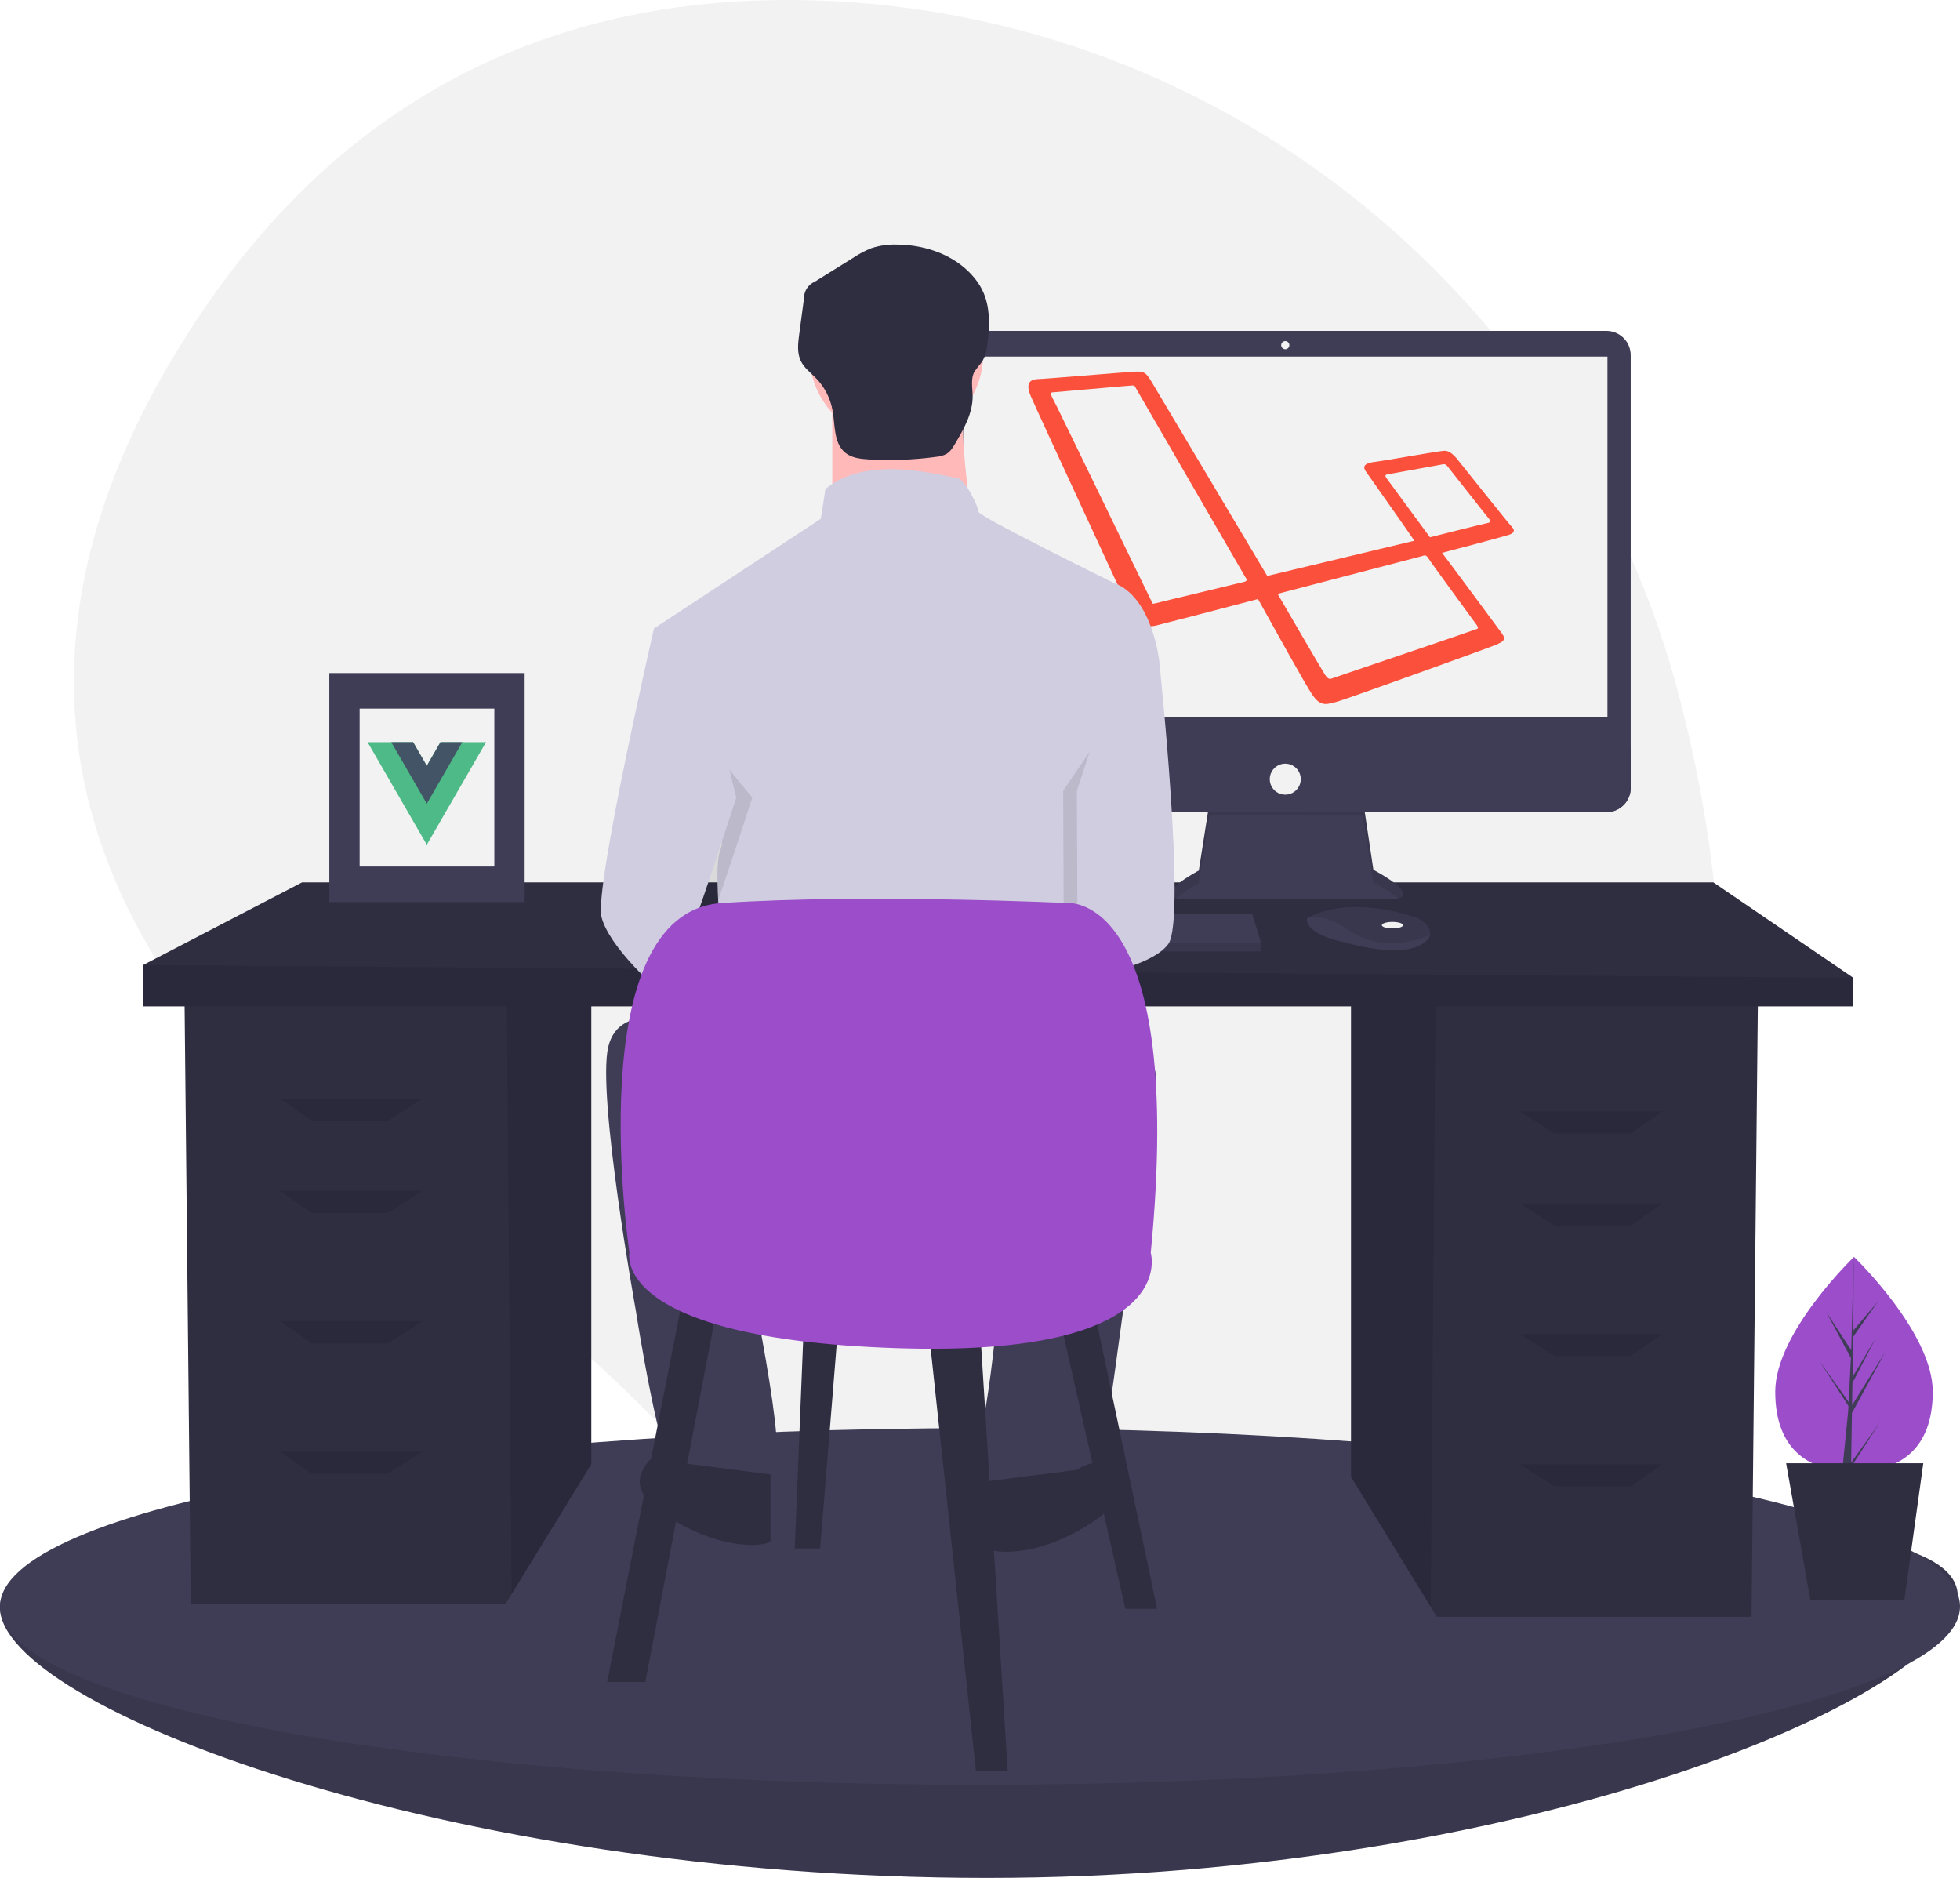
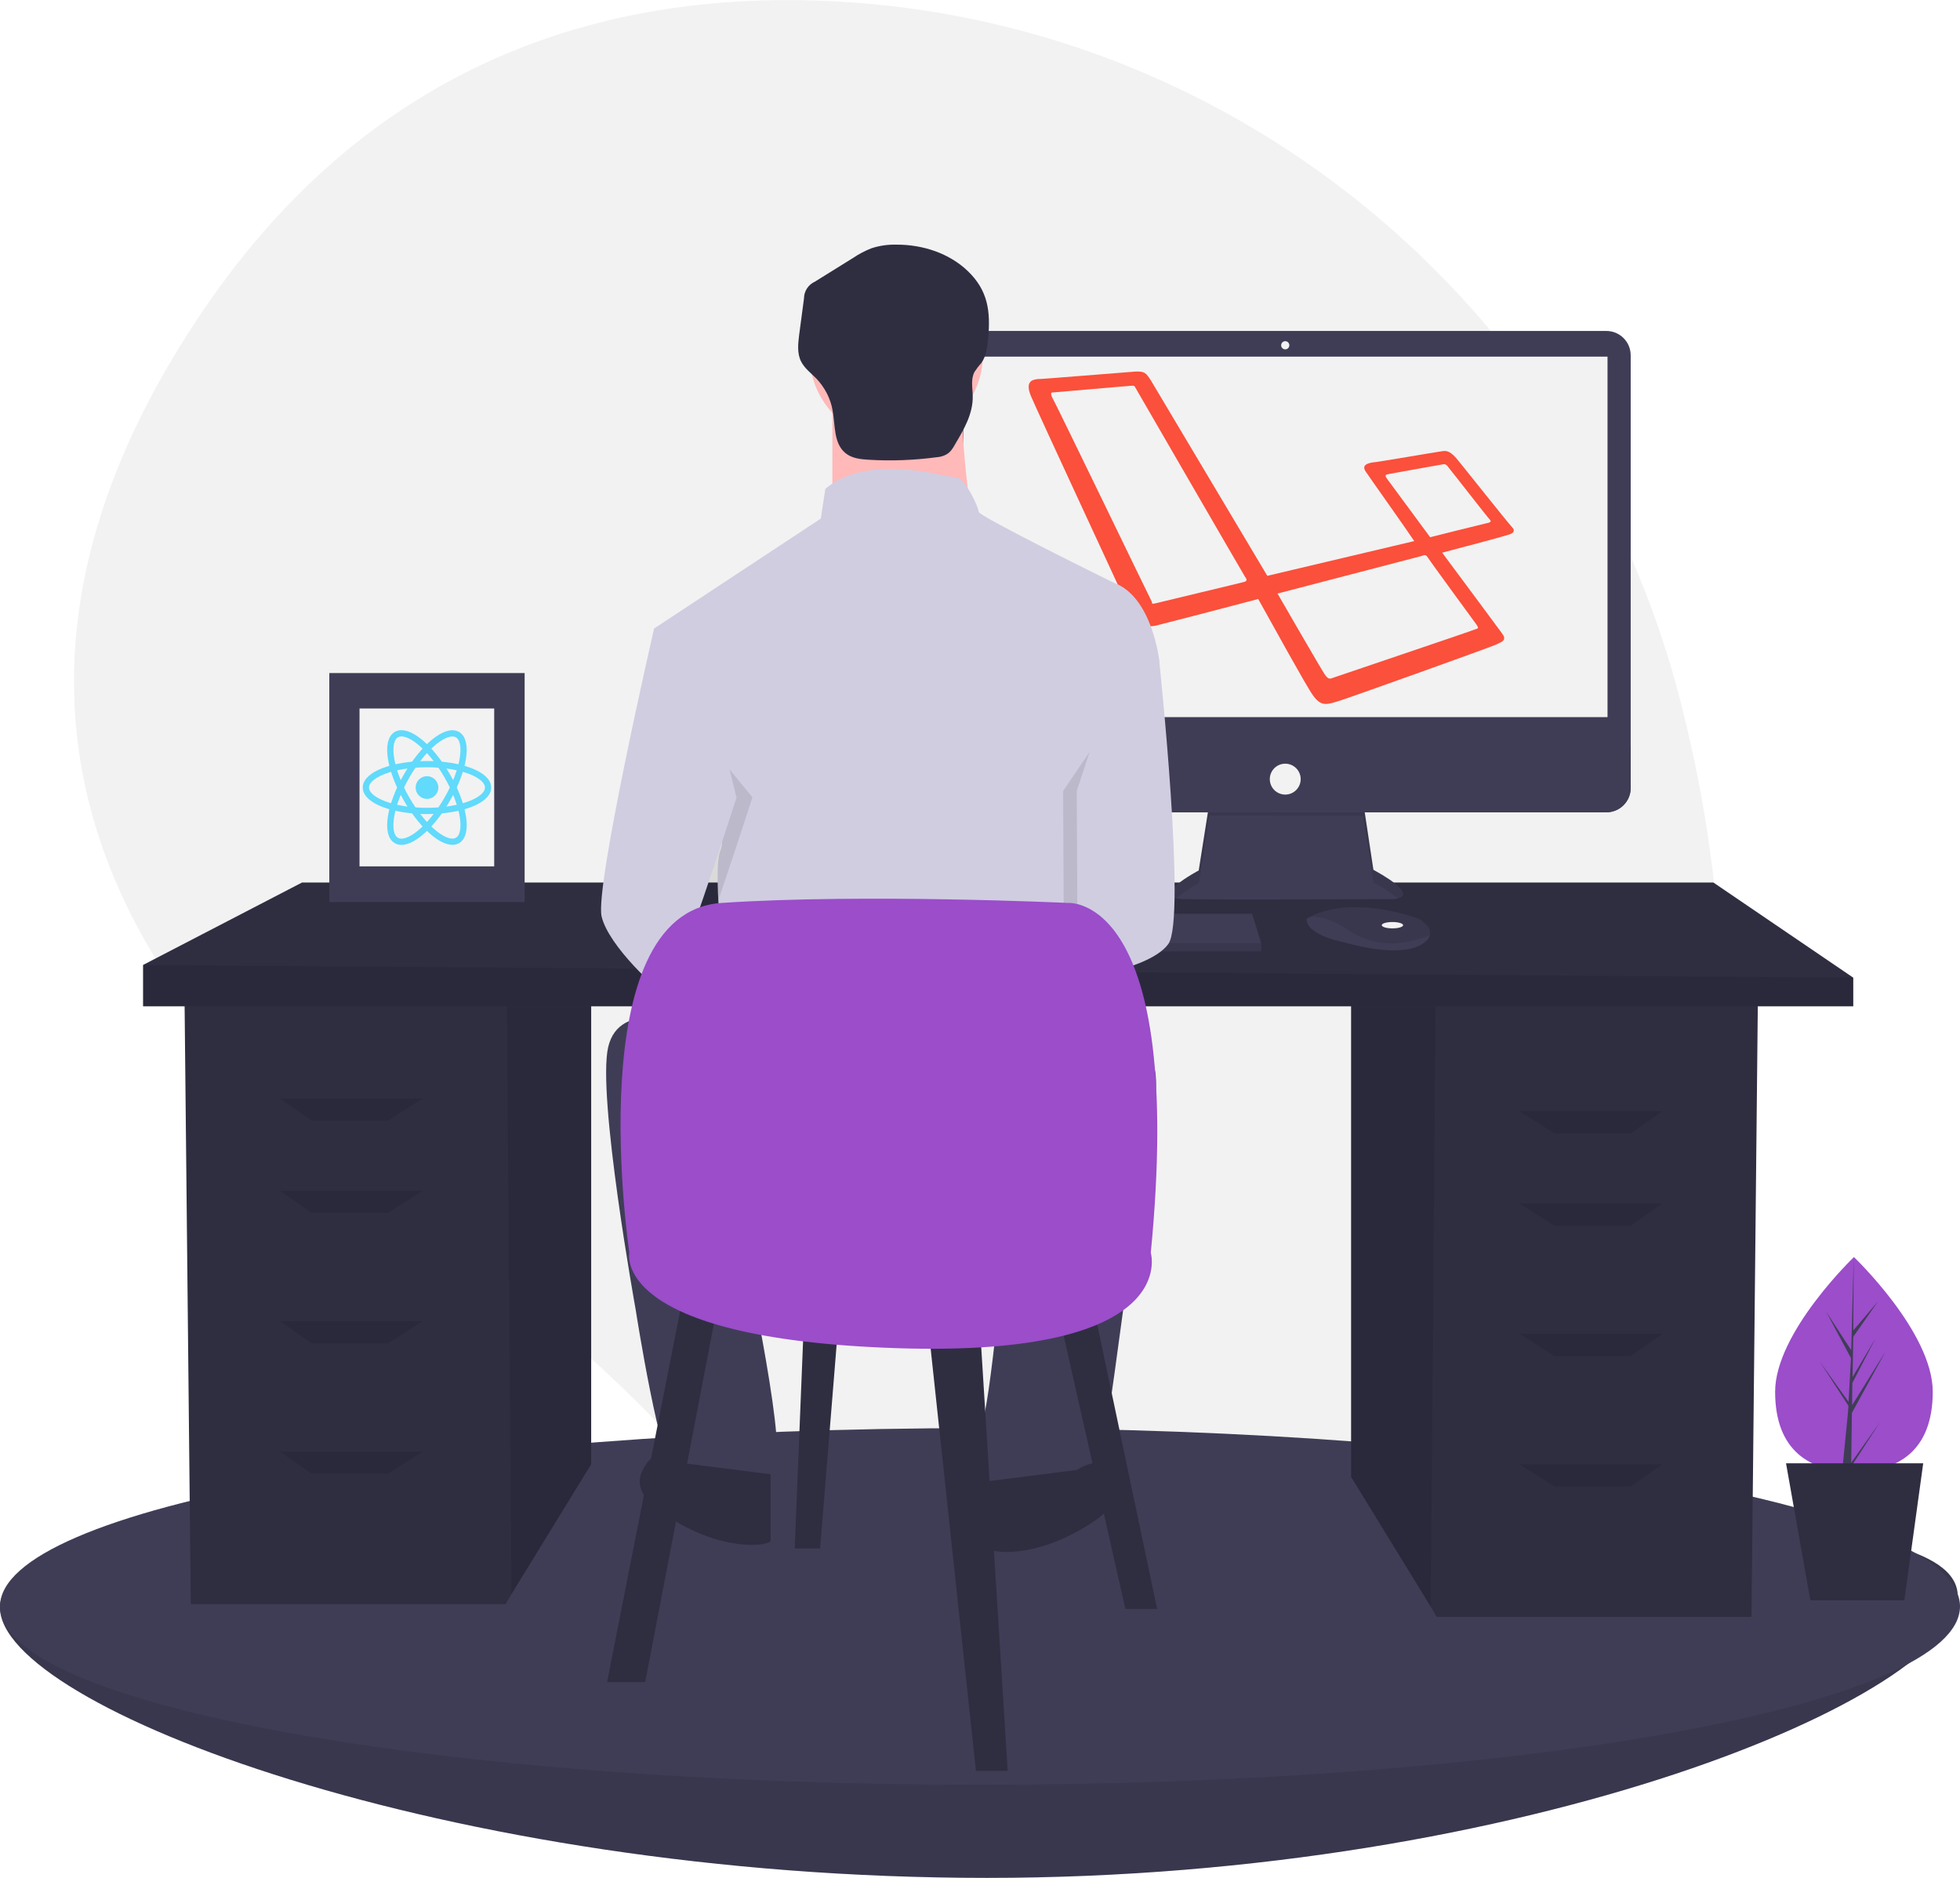
- <svg xmlns="http://www.w3.org/2000/svg" id="b33613f3-47b2-4fb7-9d5b-ca5c70d6619d" data-name="Layer 1" width="863" height="826.714" viewBox="0 0 863 826.714">
-   <path d="M908.585,346.03C863.668,169.408,708.468,41.912,526.296,36.799,429.988,34.095,328.644,66.036,254.859,177.81c-131.9,199.808,8.106,337.882,105.713,403.492a610.758,610.758,0,0,1,126.241,113.465c65.931,78.238,192.767,175.459,343.823,23.128C940.122,607.486,938.503,463.677,908.585,346.03Z" transform="translate(-168.5 -36.64287)" fill="#f2f2f2" />
-   <path d="M1030.5,739.357c0,43.354-189.189,124-427.5,124s-434.5-75.646-434.5-119,196.189-38,434.5-38S1030.5,696.003,1030.5,739.357Z" transform="translate(-168.5 -36.64287)" fill="#3f3d56" />
-   <path d="M1030.5,739.357c0,43.354-189.189,124-427.5,124s-434.5-75.646-434.5-119,196.189-38,434.5-38S1030.5,696.003,1030.5,739.357Z" transform="translate(-168.5 -36.64287)" opacity="0.1" />
-   <ellipse cx="431.5" cy="707.214" rx="431.5" ry="78.5" fill="#3f3d56" />
-   <polygon points="594.859 440.238 594.859 650.182 629.976 707.413 632.649 711.766 771.212 711.766 774.011 440.238 594.859 440.238" fill="#2f2e41" />
-   <polygon points="594.859 440.238 594.859 650.182 629.976 707.413 632.131 440.238 594.859 440.238" opacity="0.1" />
-   <polygon points="260.348 434.639 260.348 644.583 225.231 701.814 222.558 706.167 83.994 706.167 81.195 434.639 260.348 434.639" fill="#2f2e41" />
-   <polygon points="260.348 434.639 260.348 644.583 225.231 701.814 223.075 434.639 260.348 434.639" opacity="0.1" />
-   <polygon points="816 430.44 816 443.037 63 443.037 63 424.842 132.981 388.452 754.416 388.452 816 430.44" fill="#2f2e41" />
-   <polygon points="816 430.44 816 443.037 63 443.037 63 424.842 816 430.44" opacity="0.1" />
-   <polygon points="170.771 493.424 137.18 493.424 123.184 483.626 186.167 483.626 170.771 493.424" opacity="0.1" />
-   <polygon points="170.771 534.013 137.18 534.013 123.184 524.215 186.167 524.215 170.771 534.013" opacity="0.1" />
-   <polygon points="170.771 591.398 137.18 591.398 123.184 581.6 186.167 581.6 170.771 591.398" opacity="0.1" />
-   <polygon points="170.771 648.782 137.18 648.782 123.184 638.985 186.167 638.985 170.771 648.782" opacity="0.1" />
-   <polygon points="684.435 499.022 718.026 499.022 732.022 489.225 669.039 489.225 684.435 499.022" opacity="0.1" />
-   <polygon points="684.435 539.611 718.026 539.611 732.022 529.814 669.039 529.814 684.435 539.611" opacity="0.1" />
-   <polygon points="684.435 596.996 718.026 596.996 732.022 587.199 669.039 587.199 684.435 596.996" opacity="0.1" />
-   <polygon points="684.435 654.381 718.026 654.381 732.022 644.583 669.039 644.583 684.435 654.381" opacity="0.1" />
-   <path d="M701.016,390.069,696.347,419.877s-22.984,12.21-6.823,12.569,92.296,0,92.296,0,14.724,0-8.619-12.929l-4.669-31.244Z" transform="translate(-168.5 -36.64287)" fill="#3f3d56" />
-   <path d="M686.273,432.123a63.569,63.569,0,0,1,10.074-6.669l4.669-29.808,67.516.064,4.669,29.385a61.304,61.304,0,0,1,10.788,7.099c2.998-.684,6.274-3.226-10.788-12.676l-4.669-31.244-67.516,1.796L696.347,419.877S677.034,430.139,686.273,432.123Z" transform="translate(-168.5 -36.64287)" opacity="0.1" />
-   <rect x="413.824" y="145.672" width="304.18" height="211.885" rx="10.695" fill="#3f3d56" />
-   <rect x="424.059" y="156.984" width="283.71" height="158.734" fill="#f2f2f2" />
-   <circle cx="565.914" cy="151.957" r="1.796" fill="#f2f2f2" />
-   <path d="M886.505,364.931v18.574a10.693,10.693,0,0,1-10.695,10.695H593.019a10.693,10.693,0,0,1-10.695-10.695v-18.574Z" transform="translate(-168.5 -36.64287)" fill="#3f3d56" />
-   <circle cx="565.914" cy="343.012" r="6.823" fill="#f2f2f2" />
-   <polygon points="555.281 415.196 555.281 418.788 362.071 418.788 362.071 415.915 362.337 415.196 367.099 402.268 551.331 402.268 555.281 415.196" fill="#3f3d56" />
-   <path d="M798.135,448.323c-.352,1.505-1.681,3.092-4.683,4.593-10.774,5.387-32.681-1.437-32.681-1.437s-16.879-2.873-16.879-10.415a13.468,13.468,0,0,1,1.48-.88c4.53-2.396,19.548-8.31,46.178.25a11.106,11.106,0,0,1,5.062,3.317A5.296,5.296,0,0,1,798.135,448.323Z" transform="translate(-168.5 -36.64287)" fill="#3f3d56" />
-   <path d="M798.135,448.323c-13.187,5.053-24.941,5.43-37.004-2.948-6.084-4.223-11.611-5.268-15.758-5.189,4.53-2.396,19.548-8.31,46.178.25a11.106,11.106,0,0,1,5.062,3.317A5.296,5.296,0,0,1,798.135,448.323Z" transform="translate(-168.5 -36.64287)" opacity="0.1" />
-   <ellipse cx="613.101" cy="407.296" rx="4.669" ry="1.437" fill="#f2f2f2" />
-   <polygon points="555.281 415.196 555.281 418.788 362.071 418.788 362.071 415.915 362.337 415.196 555.281 415.196" opacity="0.1" />
-   <path d="M834.194,268.594c-1.524-1.524-21.087-26.169-24.39-30.234-3.557-4.065-5.081-3.303-7.368-3.049s-26.931,4.573-29.725,4.827c-2.795.508-4.573,1.524-2.795,4.065,1.524,2.287,17.784,25.152,21.341,30.488l-64.786,15.498-51.321-86.128c-2.033-3.049-2.541-4.065-7.114-3.811s-40.396,3.303-42.937,3.303c-2.541.254-5.335,1.27-2.795,7.368s43.191,93.496,44.207,96.036,4.065,6.606,10.925,5.081c7.114-1.778,31.504-8.13,44.969-11.687,7.114,12.703,21.341,38.618,24.136,42.429,3.557,5.081,6.098,4.065,11.433,2.541,4.319-1.27,66.565-23.628,69.359-24.898s4.573-2.033,2.541-4.827c-1.524-2.033-17.784-24.136-26.423-35.569,5.843-1.524,26.931-7.114,29.217-7.876,2.541-.762,3.049-2.033,1.524-3.557ZM716.562,292.73c-.762.254-37.093,8.892-38.872,9.4-2.033.508-2.033.254-2.033-.508-.508-.762-43.191-89.176-43.953-90.193-.508-1.016-.508-2.033,0-2.033s34.299-3.049,35.315-3.049c1.27,0,1.016.254,1.524,1.016,0,0,47.51,82.063,48.272,83.333,1.016,1.27.508,1.778-.254,2.033Zm102.134,19.055c.508,1.016,1.27,1.524-.762,2.033-1.778.762-61.229,20.833-62.5,21.341s-2.033.762-3.557-1.524-20.833-35.569-20.833-35.569l63.262-16.514c1.524-.508,2.033-.762,3.049.762,1.016,1.778,20.833,28.709,21.341,29.471Zm4.065-44.715c-1.524.254-24.644,6.098-24.644,6.098l-19.055-25.915c-.508-.762-1.016-1.524.254-1.778s22.866-4.065,23.882-4.319,1.778-.508,3.049,1.27c1.27,1.524,17.53,22.358,18.293,23.12s-.254,1.27-1.778,1.524Z" transform="translate(-168.5 -36.64287)" fill="#fb503b" />
-   <circle cx="394.639" cy="155.895" r="38.247" fill="#ffb9b9" />
-   <path d="M534.957,211.661v60.389h62.402s-8.052-50.325-4.026-65.422Z" transform="translate(-168.5 -36.64287)" fill="#ffb9b9" />
-   <path d="M658.756,293.187s-59.383-29.188-59.383-31.201-6.039-15.097-10.065-15.097-38.247-11.071-57.37,5.032l-2.013,13.084-73.474,48.312,20.13,73.474s13.084,14.091,9.058,24.156,3.019,61.396,3.019,61.396l158.019-5.032V398.868s5.032-16.104,8.052-21.136,0-20.13,0-20.13l24.156-30.195S675.866,299.225,658.756,293.187Z" transform="translate(-168.5 -36.64287)" fill="#d0cde1" />
-   <path d="M458.967,337.975l4.529-24.659S437.328,427.05,440.347,440.134s25.162,33.214,28.182,34.221,31.201-86.558,31.201-86.558Z" transform="translate(-168.5 -36.64287)" opacity="0.1" />
-   <path d="M473.561,310.297l-17.11,3.019S430.282,427.05,433.302,440.134s25.162,33.214,28.182,34.221,31.201-86.558,31.201-86.558Z" transform="translate(-168.5 -36.64287)" fill="#d0cde1" />
-   <path d="M664.291,344.014l8.555-16.607s12.078,113.734,4.026,124.805-39.903,15.214-39.903,15.214l-.357-82.649Z" transform="translate(-168.5 -36.64287)" opacity="0.1" />
-   <path d="M665.801,314.323l13.084,13.084s12.078,113.734,4.026,124.805-39.903,15.214-39.903,15.214l-.357-82.649Z" transform="translate(-168.5 -36.64287)" fill="#d0cde1" />
-   <path d="M470.542,487.439s-29.188-11.071-34.221,10.065S448.399,613.251,448.399,613.251s11.071,71.461,18.117,73.474,38.247,3.019,43.279-6.039-15.097-101.656-15.097-101.656l116.753-2.013s-7.045,80.519-11.071,87.565-4.026,31.201,0,31.201,48.312-2.013,51.331-8.052,20.13-141.915,20.13-141.915,14.091-47.305-2.013-44.286S470.542,487.439,470.542,487.439Z" transform="translate(-168.5 -36.64287)" fill="#3f3d56" />
-   <path d="M642.652,683.705s10.065-7.045,15.097,0,7.045,15.097-15.097,27.175-39.253,9.058-39.253,7.045V688.738Z" transform="translate(-168.5 -36.64287)" fill="#2f2e41" />
-   <path d="M468.529,680.686s-10.065-7.045-15.097,0S446.386,695.783,468.529,707.861s39.253,9.058,39.253,7.045V685.718Z" transform="translate(-168.5 -36.64287)" fill="#2f2e41" />
-   <path d="M563.387,144.312a32.348,32.348,0,0,0-11.234,1.601,43.428,43.428,0,0,0-8.003,4.234L527.265,160.648a7.908,7.908,0,0,0-4.766,7.37l-2.11,15.802c-.532,3.988-1.023,8.252.762,11.858,1.49,3.009,4.331,5.069,6.668,7.48a27.456,27.456,0,0,1,7.236,14.061c1.208,6.598.435,14.543,5.656,18.753,2.827,2.28,6.68,2.711,10.306,2.923a153.786,153.786,0,0,0,29.701-1.143,11.819,11.819,0,0,0,4.487-1.257c1.775-1.05,2.892-2.903,3.937-4.681,3.771-6.42,7.657-13.249,7.616-20.694-.02-3.683-.963-7.639.806-10.87a42.497,42.497,0,0,1,3.038-3.945c2.19-3.077,2.616-7.03,2.973-10.79,1.14-12.009-.052-21.147-8.902-29.606C586.41,148.011,574.654,144.385,563.387,144.312Z" transform="translate(-168.5 -36.64287)" fill="#2f2e41" />
-   <polygon points="300.937 569.703 267.346 740.458 284.141 740.458 316.333 572.503 300.937 569.703" fill="#2f2e41" />
-   <polygon points="408.708 583.7 429.703 779.648 443.699 779.648 431.102 578.101 408.708 583.7" fill="#2f2e41" />
-   <polygon points="466.093 578.101 495.485 708.267 509.481 708.267 481.489 575.302 466.093 578.101" fill="#2f2e41" />
-   <polygon points="354.123 578.101 349.924 681.674 361.121 681.674 369.519 578.101 354.123 578.101" fill="#2f2e41" />
-   <path d="M445.643,588.151s-22.394-149.76,40.589-153.959,152.559,0,152.559,0,51.786-4.199,36.39,153.959c0,0,13.996,46.188-111.97,41.989S445.643,588.151,445.643,588.151Z" transform="translate(-168.5 -36.64287)" fill="#9b4dca" />
-   <path d="M1019.5,649.308c0,26.115-15.525,35.234-34.676,35.234s-34.676-9.118-34.676-35.234,34.676-59.338,34.676-59.338S1019.5,623.193,1019.5,649.308Z" transform="translate(-168.5 -36.64287)" fill="#9b4dca" />
-   <polygon points="815.416 622.048 830.195 595.009 815.471 618.619 815.631 608.792 825.817 589.229 815.673 606.191 815.96 588.516 826.868 572.942 816.005 585.737 816.185 553.327 815.106 594.394 804.06 577.487 814.972 597.859 813.939 617.599 813.908 617.075 801.123 599.212 813.869 618.926 813.74 621.395 813.717 621.432 813.728 621.635 811.106 647.977 814.609 647.977 815.029 645.849 827.744 626.182 815.06 643.904 815.416 622.048" fill="#3f3d56" />
-   <polygon points="838.47 704.549 797.129 704.549 786.445 644.163 846.831 644.163 838.47 704.549" fill="#2f2e41" />
-   <rect x="145" y="296.3" width="86" height="100.828" fill="#3f3d56" />
-   <rect x="158.345" y="311.946" width="59.31" height="69.536" fill="#f2f2f2" />
-   <path d="M362.444,363.357l-6.023,10.431-6.023-10.431H330.343l26.079,45.17L382.5,363.357Z" transform="translate(-168.5 -36.64287)" fill="#4dba87" />
-   <path d="M362.444,363.357l-6.023,10.431-6.023-10.431H340.774l15.647,27.101,15.647-27.101Z" transform="translate(-168.5 -36.64287)" fill="#435466" />
+ <svg xmlns="http://www.w3.org/2000/svg" version="1.1" id="b33613f3-47b2-4fb7-9d5b-ca5c70d6619d" x="0px" y="0px" viewBox="0 0 863 826.7" enable-background="new 0 0 863 826.7" xml:space="preserve">
+   <path fill="#F2F2F2" d="M740.1,309.4C695.2,132.8,540,5.3,357.8,0.2c-96.3-2.7-197.7,29.2-271.4,141C-45.5,341,94.5,479,192.1,544.7  c47.2,31.8,89.6,70,126.2,113.5c65.9,78.2,192.8,175.5,343.8,23.1C771.6,570.8,770,427,740.1,309.4z" />
+   <path fill="#3F3D56" d="M862,702.7c0,43.4-189.2,124-427.5,124S0,751.1,0,707.7s196.2-38,434.5-38S862,659.4,862,702.7z" />
+   <path opacity="0.1" enable-background="new    " d="M862,702.7c0,43.4-189.2,124-427.5,124S0,751.1,0,707.7s196.2-38,434.5-38  S862,659.4,862,702.7z" />
+   <ellipse fill="#3F3D56" cx="431.5" cy="707.2" rx="431.5" ry="78.5" />
+   <polygon fill="#2F2E41" points="594.9,440.2 594.9,650.2 630,707.4 632.6,711.8 771.2,711.8 774,440.2 " />
+   <polygon opacity="0.1" enable-background="new    " points="594.9,440.2 594.9,650.2 630,707.4 632.1,440.2 " />
+   <polygon fill="#2F2E41" points="260.3,434.6 260.3,644.6 225.2,701.8 222.6,706.2 84,706.2 81.2,434.6 " />
+   <polygon opacity="0.1" enable-background="new    " points="260.3,434.6 260.3,644.6 225.2,701.8 223.1,434.6 " />
+   <polygon fill="#2F2E41" points="816,430.4 816,443 63,443 63,424.8 133,388.5 754.4,388.5 " />
+   <polygon opacity="0.1" enable-background="new    " points="816,430.4 816,443 63,443 63,424.8 " />
+   <polygon opacity="0.1" enable-background="new    " points="170.8,493.4 137.2,493.4 123.2,483.6 186.2,483.6 " />
+   <polygon opacity="0.1" enable-background="new    " points="170.8,534 137.2,534 123.2,524.2 186.2,524.2 " />
+   <polygon opacity="0.1" enable-background="new    " points="170.8,591.4 137.2,591.4 123.2,581.6 186.2,581.6 " />
+   <polygon opacity="0.1" enable-background="new    " points="170.8,648.8 137.2,648.8 123.2,639 186.2,639 " />
+   <polygon opacity="0.1" enable-background="new    " points="684.4,499 718,499 732,489.2 669,489.2 " />
+   <polygon opacity="0.1" enable-background="new    " points="684.4,539.6 718,539.6 732,529.8 669,529.8 " />
+   <polygon opacity="0.1" enable-background="new    " points="684.4,597 718,597 732,587.2 669,587.2 " />
+   <polygon opacity="0.1" enable-background="new    " points="684.4,654.4 718,654.4 732,644.6 669,644.6 " />
+   <path fill="#3F3D56" d="M532.5,353.4l-4.7,29.8c0,0-23,12.2-6.8,12.6s92.3,0,92.3,0s14.7,0-8.6-12.9l-4.7-31.2L532.5,353.4z" />
+   <path opacity="0.1" enable-background="new    " d="M517.8,395.5c3.1-2.5,6.5-4.8,10.1-6.7l4.7-29.8l67.5,0.1l4.7,29.4  c3.8,2,7.5,4.4,10.8,7.1c3-0.7,6.3-3.2-10.8-12.7l-4.7-31.2l-67.5,1.8l-4.7,29.8C527.8,383.2,508.5,393.5,517.8,395.5z" />
+   <path fill="#3F3D56" d="M424.5,145.7h282.8c5.9,0,10.7,4.8,10.7,10.7v190.5c0,5.9-4.8,10.7-10.7,10.7H424.5  c-5.9,0-10.7-4.8-10.7-10.7V156.4C413.8,150.5,418.6,145.7,424.5,145.7z" />
+   <rect x="424.1" y="157" fill="#F2F2F2" width="283.7" height="158.7" />
+   <circle fill="#F2F2F2" cx="565.9" cy="152" r="1.8" />
+   <path fill="#3F3D56" d="M718,328.3v18.6c0,5.9-4.8,10.7-10.7,10.7c0,0,0,0,0,0H424.5c-5.9,0-10.7-4.8-10.7-10.7c0,0,0,0,0,0v-18.6  H718z" />
+   <circle fill="#F2F2F2" cx="565.9" cy="343" r="6.8" />
+   <polygon fill="#3F3D56" points="555.3,415.2 555.3,418.8 362.1,418.8 362.1,415.9 362.3,415.2 367.1,402.3 551.3,402.3 " />
+   <path fill="#3F3D56" d="M629.6,411.7c-0.4,1.5-1.7,3.1-4.7,4.6c-10.8,5.4-32.7-1.4-32.7-1.4s-16.9-2.9-16.9-10.4  c0.5-0.3,1-0.6,1.5-0.9c4.5-2.4,19.5-8.3,46.2,0.3c2,0.6,3.7,1.8,5.1,3.3C629.3,408.3,629.9,410,629.6,411.7z" />
+   <path opacity="0.1" enable-background="new    " d="M629.6,411.7c-13.2,5.1-24.9,5.4-37-2.9c-6.1-4.2-11.6-5.3-15.8-5.2  c4.5-2.4,19.5-8.3,46.2,0.3c2,0.6,3.7,1.8,5.1,3.3C629.3,408.3,629.9,410,629.6,411.7z" />
+   <ellipse fill="#F2F2F2" cx="613.1" cy="407.3" rx="4.7" ry="1.4" />
+   <polygon opacity="0.1" enable-background="new    " points="555.3,415.2 555.3,418.8 362.1,418.8 362.1,415.9 362.3,415.2 " />
+   <path fill="#FB503B" d="M665.7,232c-1.5-1.5-21.1-26.2-24.4-30.2c-3.6-4.1-5.1-3.3-7.4-3s-26.9,4.6-29.7,4.8  c-2.8,0.5-4.6,1.5-2.8,4.1c1.5,2.3,17.8,25.2,21.3,30.5L558,253.5l-51.3-86.1c-2-3-2.5-4.1-7.1-3.8s-40.4,3.3-42.9,3.3  c-2.5,0.3-5.3,1.3-2.8,7.4s43.2,93.5,44.2,96s4.1,6.6,10.9,5.1c7.1-1.8,31.5-8.1,45-11.7c7.1,12.7,21.3,38.6,24.1,42.4  c3.6,5.1,6.1,4.1,11.4,2.5c4.3-1.3,66.6-23.6,69.4-24.9s4.6-2,2.5-4.8c-1.5-2-17.8-24.1-26.4-35.6c5.8-1.5,26.9-7.1,29.2-7.9  C666.7,234.7,667.2,233.5,665.7,232L665.7,232z M548.1,256.1c-0.8,0.3-37.1,8.9-38.9,9.4c-2,0.5-2,0.3-2-0.5  c-0.5-0.8-43.2-89.2-44-90.2c-0.5-1-0.5-2,0-2s34.3-3,35.3-3c1.3,0,1,0.3,1.5,1c0,0,47.5,82.1,48.3,83.3  C549.3,255.3,548.8,255.8,548.1,256.1L548.1,256.1z M650.2,275.1c0.5,1,1.3,1.5-0.8,2c-1.8,0.8-61.2,20.8-62.5,21.3s-2,0.8-3.6-1.5  s-20.8-35.6-20.8-35.6l63.3-16.5c1.5-0.5,2-0.8,3,0.8C629.9,247.4,649.7,274.4,650.2,275.1L650.2,275.1z M654.3,230.4  c-1.5,0.3-24.6,6.1-24.6,6.1l-19.1-25.9c-0.5-0.8-1-1.5,0.3-1.8s22.9-4.1,23.9-4.3s1.8-0.5,3,1.3c1.3,1.5,17.5,22.4,18.3,23.1  S655.8,230.2,654.3,230.4L654.3,230.4z" />
+   <circle fill="#FFB9B9" cx="394.6" cy="155.9" r="38.2" />
+   <path fill="#FFB9B9" d="M366.5,175v60.4h62.4c0,0-8.1-50.3-4-65.4L366.5,175z" />
+   <path fill="#D0CDE1" d="M490.3,256.5c0,0-59.4-29.2-59.4-31.2s-6-15.1-10.1-15.1s-38.2-11.1-57.4,5l-2,13.1L288,276.7l20.1,73.5  c0,0,13.1,14.1,9.1,24.2s3,61.4,3,61.4l158-5v-68.4c0,0,5-16.1,8.1-21.1s0-20.1,0-20.1l24.2-30.2  C510.4,290.8,507.4,262.6,490.3,256.5z" />
+   <path opacity="0.1" enable-background="new    " d="M290.5,301.3l4.5-24.7c0,0-26.2,113.7-23.1,126.8s25.2,33.2,28.2,34.2  s31.2-86.6,31.2-86.6L290.5,301.3z" />
+   <path fill="#D0CDE1" d="M305.1,273.7l-17.1,3c0,0-26.2,113.7-23.1,126.8s25.2,33.2,28.2,34.2s31.2-86.6,31.2-86.6L305.1,273.7z" />
+   <path opacity="0.1" enable-background="new    " d="M495.8,307.4l8.6-16.6c0,0,12.1,113.7,4,124.8s-39.9,15.2-39.9,15.2l-0.4-82.6  L495.8,307.4z" />
+   <path fill="#D0CDE1" d="M497.3,277.7l13.1,13.1c0,0,12.1,113.7,4,124.8s-39.9,15.2-39.9,15.2l-0.4-82.6L497.3,277.7z" />
+   <path fill="#3F3D56" d="M302,450.8c0,0-29.2-11.1-34.2,10.1s12.1,115.7,12.1,115.7s11.1,71.5,18.1,73.5s38.2,3,43.3-6  s-15.1-101.7-15.1-101.7l116.8-2c0,0-7,80.5-11.1,87.6s-4,31.2,0,31.2s48.3-2,51.3-8.1s20.1-141.9,20.1-141.9s14.1-47.3-2-44.3  S302,450.8,302,450.8z" />
+   <path fill="#2F2E41" d="M474.2,647.1c0,0,10.1-7,15.1,0s7,15.1-15.1,27.2s-39.3,9.1-39.3,7v-29.2L474.2,647.1z" />
+   <path fill="#2F2E41" d="M300,644c0,0-10.1-7-15.1,0s-7,15.1,15.1,27.2s39.3,9.1,39.3,7v-29.2L300,644z" />
+   <path fill="#2F2E41" d="M394.9,107.7c-3.8-0.1-7.6,0.4-11.2,1.6c-2.8,1.1-5.5,2.5-8,4.2L358.8,124c-2.9,1.3-4.8,4.2-4.8,7.4  l-2.1,15.8c-0.5,4-1,8.3,0.8,11.9c1.5,3,4.3,5.1,6.7,7.5c3.7,3.9,6.3,8.8,7.2,14.1c1.2,6.6,0.4,14.5,5.7,18.8  c2.8,2.3,6.7,2.7,10.3,2.9c9.9,0.6,19.9,0.2,29.7-1.1c1.6-0.1,3.1-0.5,4.5-1.3c1.8-1,2.9-2.9,3.9-4.7c3.8-6.4,7.7-13.2,7.6-20.7  c0-3.7-1-7.6,0.8-10.9c0.9-1.4,1.9-2.7,3-3.9c2.2-3.1,2.6-7,3-10.8c1.1-12-0.1-21.1-8.9-29.6C417.9,111.4,406.2,107.7,394.9,107.7z" />
+   <polygon fill="#2F2E41" points="300.9,569.7 267.3,740.5 284.1,740.5 316.3,572.5 " />
+   <polygon fill="#2F2E41" points="408.7,583.7 429.7,779.6 443.7,779.6 431.1,578.1 " />
+   <polygon fill="#2F2E41" points="466.1,578.1 495.5,708.3 509.5,708.3 481.5,575.3 " />
+   <polygon fill="#2F2E41" points="354.1,578.1 349.9,681.7 361.1,681.7 369.5,578.1 " />
+   <path fill="#9B4DCA" d="M277.1,551.5c0,0-22.4-149.8,40.6-154s152.6,0,152.6,0s51.8-4.2,36.4,154c0,0,14,46.2-112,42  S277.1,551.5,277.1,551.5z" />
+   <path fill="#9B4DCA" d="M851,612.7c0,26.1-15.5,35.2-34.7,35.2s-34.7-9.1-34.7-35.2s34.7-59.3,34.7-59.3S851,586.5,851,612.7z" />
+   <polygon fill="#3F3D56" points="815.4,622 830.2,595 815.5,618.6 815.6,608.8 825.8,589.2 815.7,606.2 816,588.5 826.9,572.9   816,585.7 816.2,553.3 815.1,594.4 804.1,577.5 815,597.9 813.9,617.6 813.9,617.1 801.1,599.2 813.9,618.9 813.7,621.4   813.7,621.4 813.7,621.6 811.1,648 814.6,648 815,645.8 827.7,626.2 815.1,643.9 " />
+   <polygon fill="#2F2E41" points="838.5,704.5 797.1,704.5 786.4,644.2 846.8,644.2 " />
+   <rect x="145" y="296.3" fill="#3F3D56" width="86" height="100.8" />
+   <rect x="158.3" y="311.9" fill="#F2F2F2" width="59.3" height="69.5" />
+   <circle fill="#61DAFB" cx="188" cy="346.7" r="5" />
+   <g>
+     <ellipse fill="none" stroke="#61DAFB" stroke-width="2.75" cx="188" cy="346.7" rx="26.9" ry="10.3" />
+     <ellipse transform="matrix(0.866 -0.5 0.5 0.866 -148.1699 140.4509)" fill="none" stroke="#61DAFB" stroke-width="2.75" cx="188" cy="346.7" rx="10.3" ry="26.9" />
+     <ellipse transform="matrix(0.5 -0.866 0.866 0.5 -206.2634 336.1699)" fill="none" stroke="#61DAFB" stroke-width="2.75" cx="188" cy="346.7" rx="26.9" ry="10.3" />
+   </g>
</svg>
